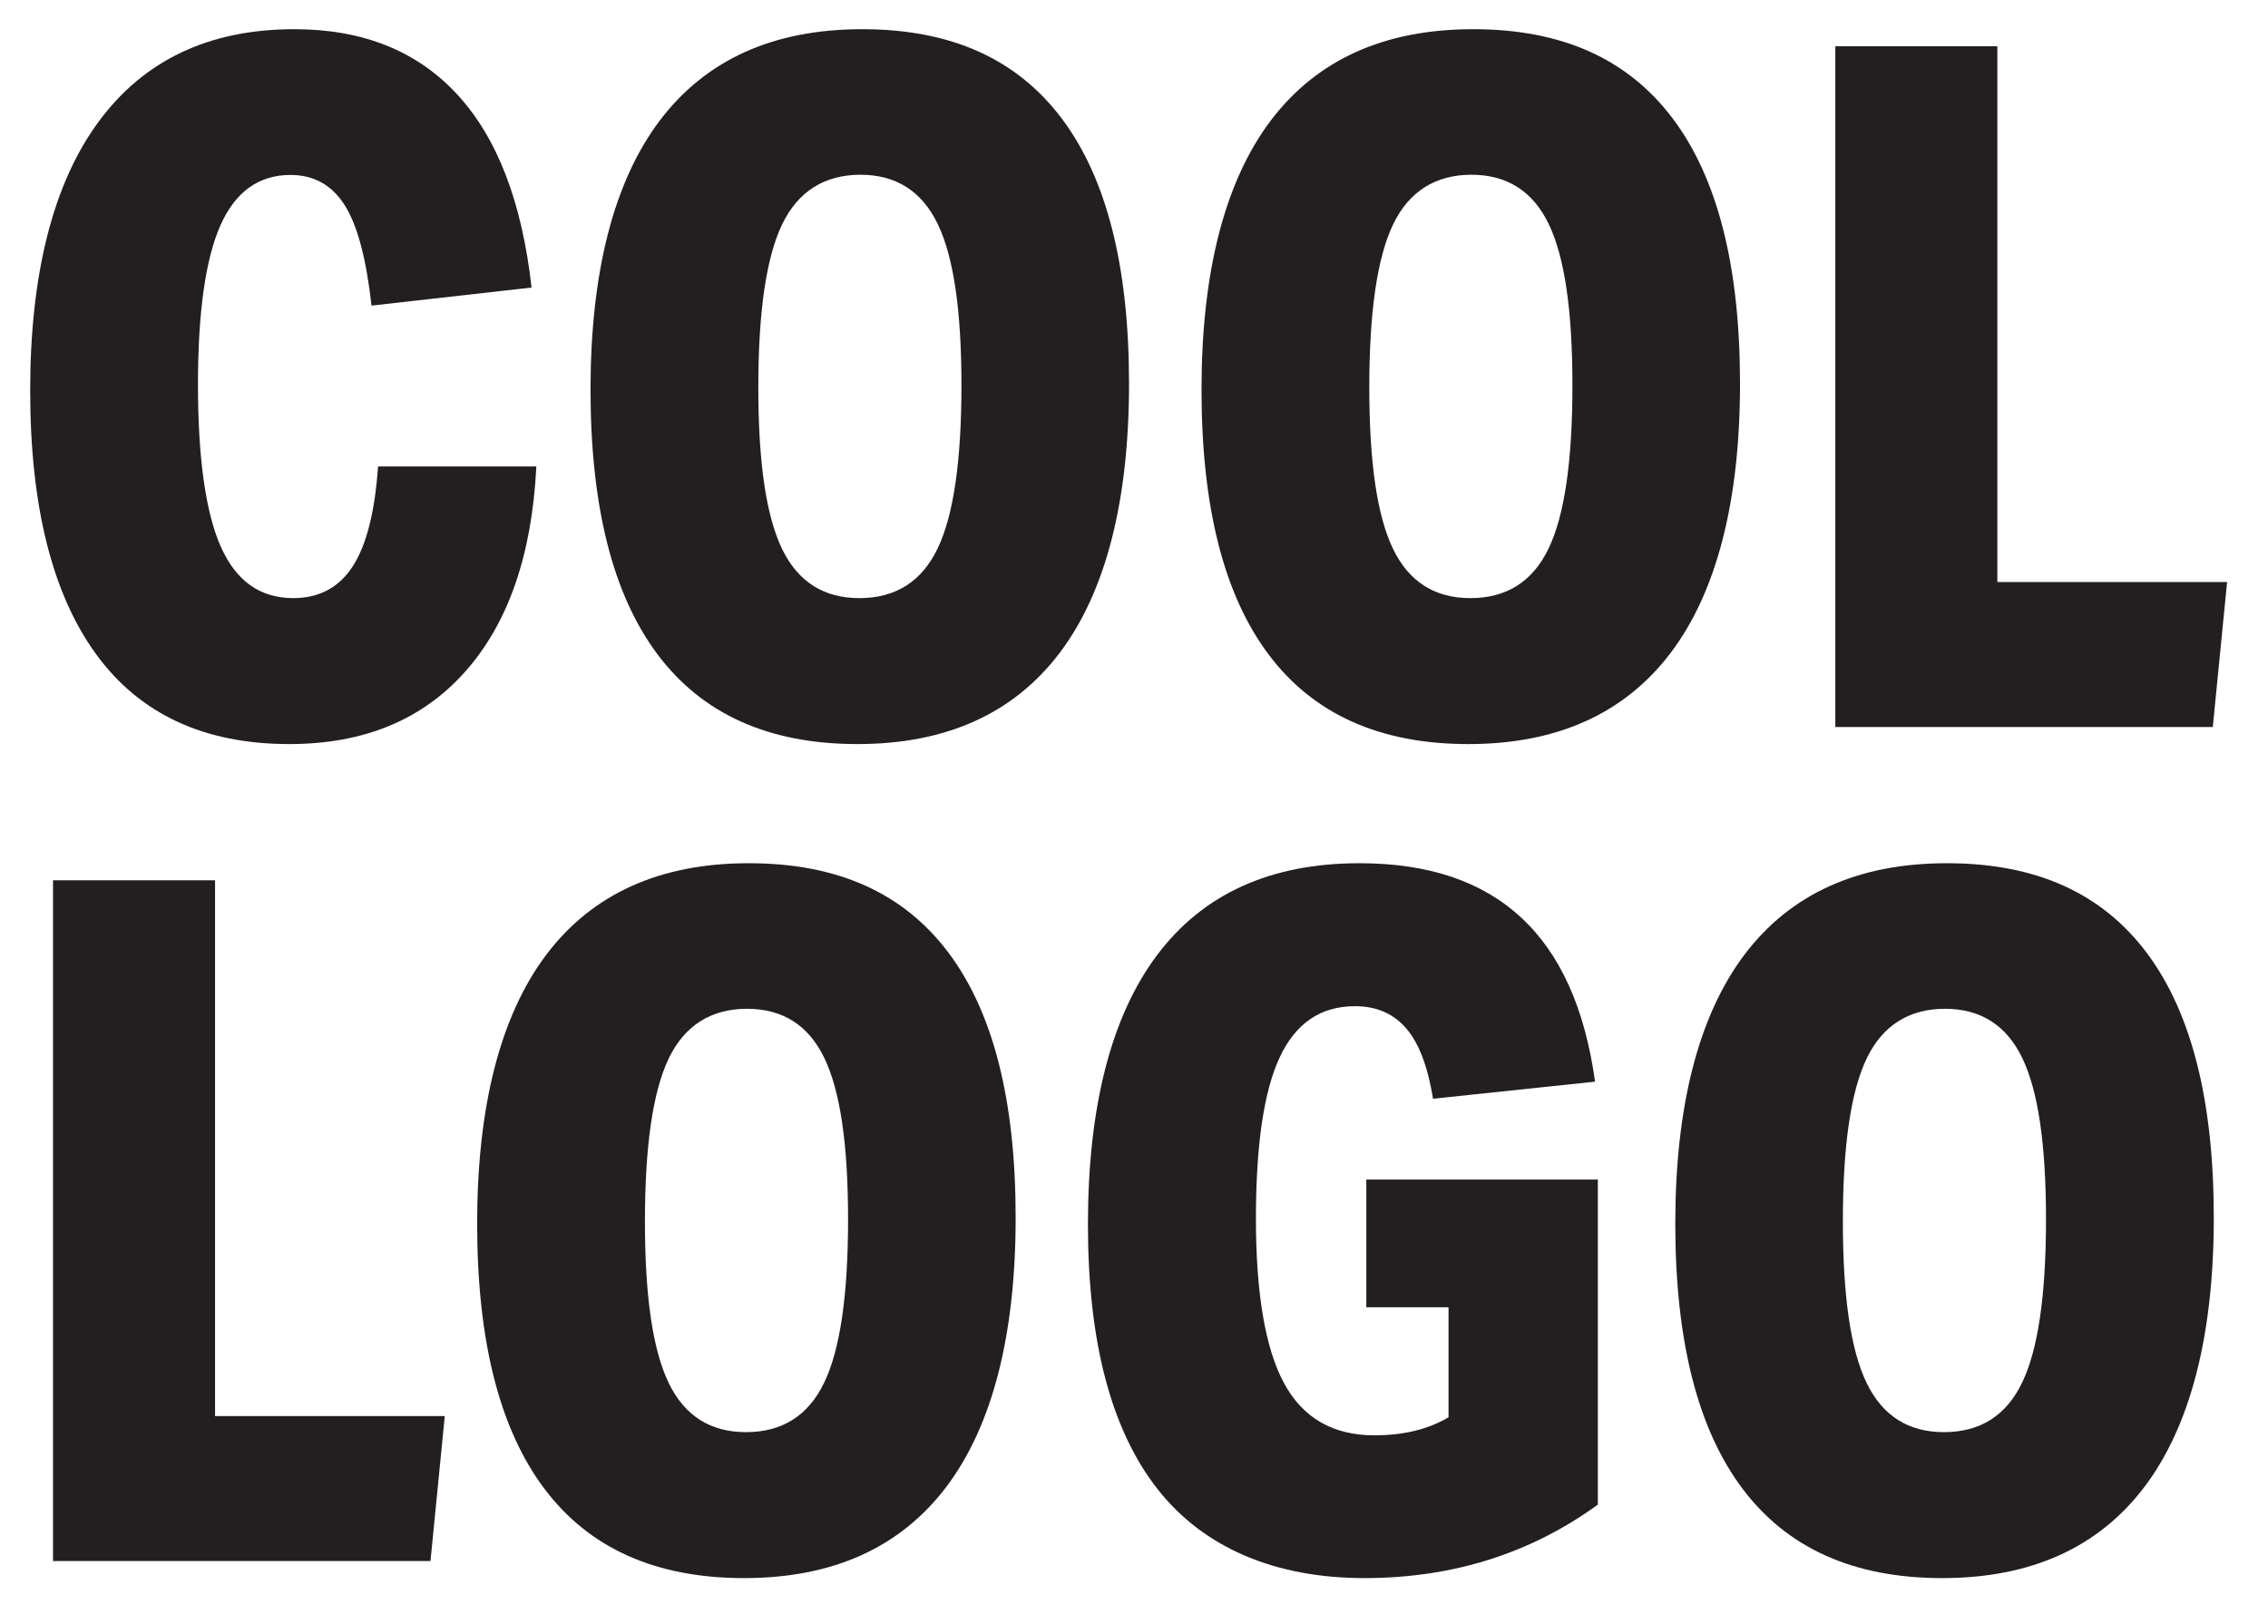
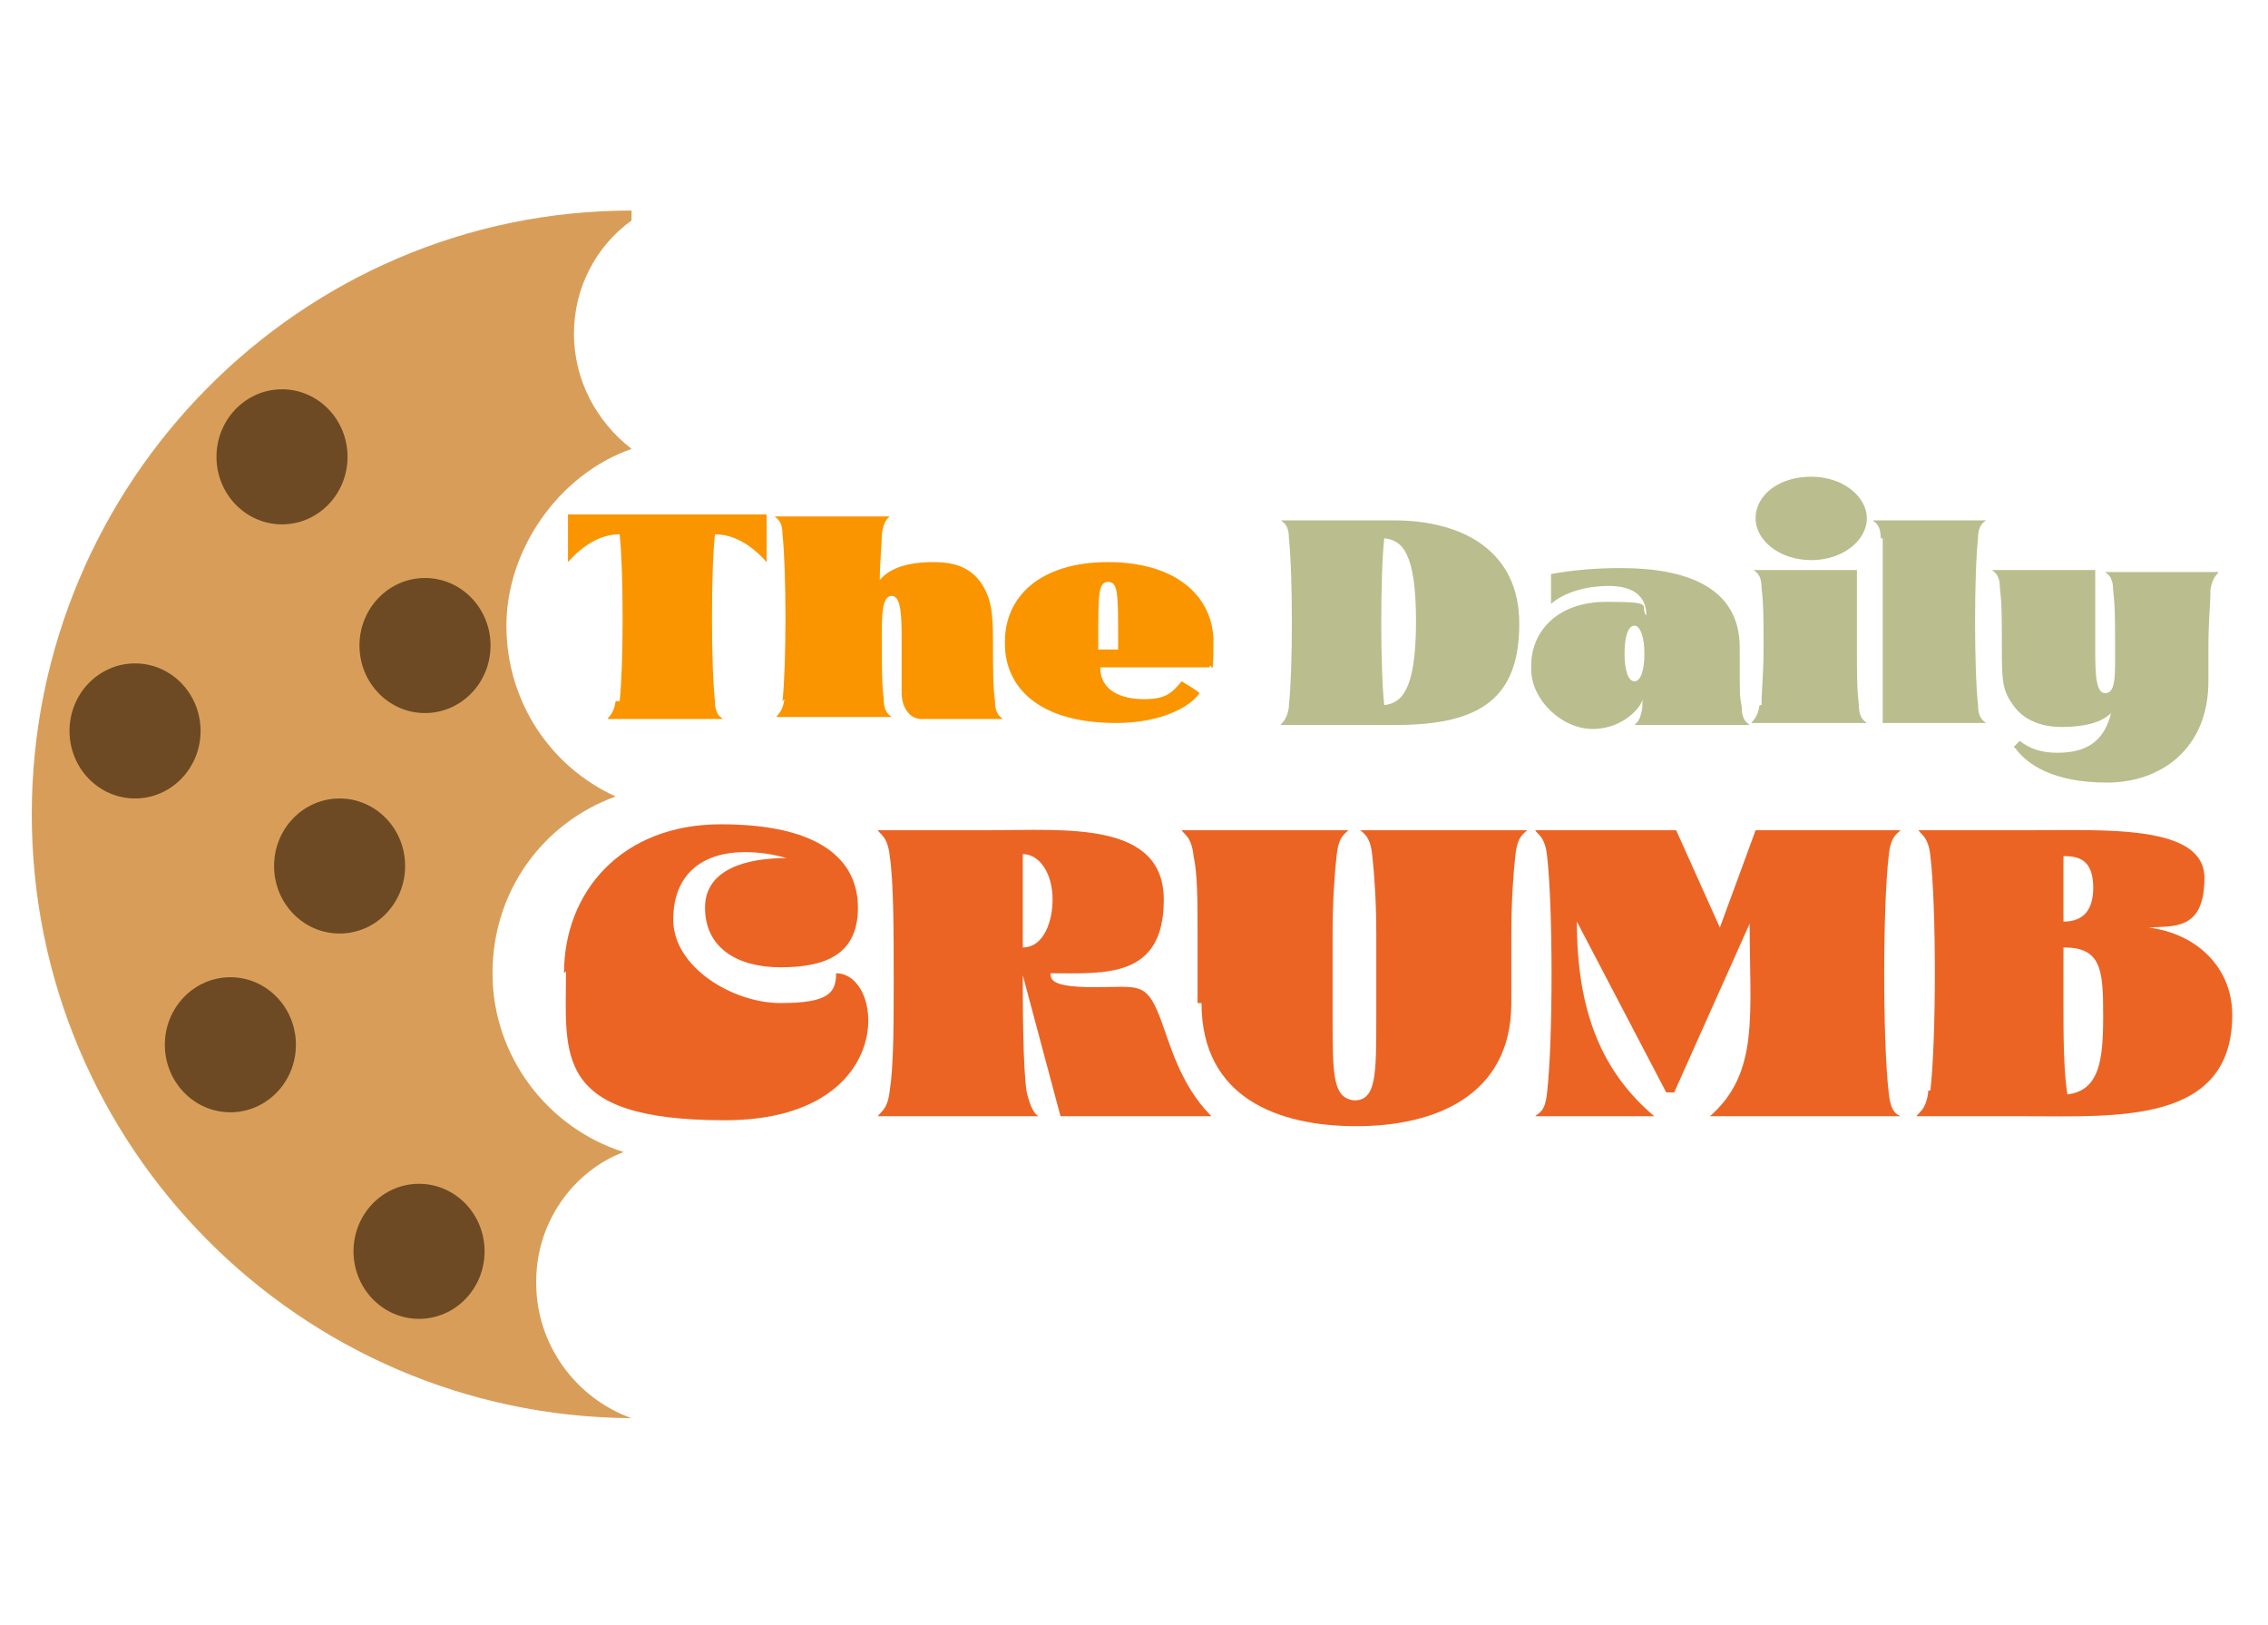
- <svg xmlns="http://www.w3.org/2000/svg" id="Layer_1" data-name="Layer 1" version="1.1" viewBox="0 0 114.22 81.75">
+ <svg xmlns="http://www.w3.org/2000/svg" id="Layer_1" version="1.1" viewBox="0 0 114.2 81.8">
  <defs>
    <style>
-       .cls-1 {
-         fill: #231f20;
-         stroke-width: 0px;
+       .st0 {
+         isolation: isolate;
+       }
+ 
+       .st1 {
+         fill: #6d4a24;
+       }
+ 
+       .st2 {
+         fill: #d89e59;
+       }
+ 
+       .st3 {
+         fill: #babd8d;
+       }
+ 
+       .st4 {
+         fill: #eb6424;
+       }
+ 
+       .st5 {
+         fill: #fa9500;
      }
    </style>
  </defs>
-   <path class="cls-1" d="M27.01,23.5c-.22,4.45-1.42,7.89-3.58,10.32-2.16,2.43-5.11,3.65-8.86,3.65-4.29,0-7.54-1.51-9.74-4.54s-3.31-7.45-3.31-13.27,1.14-10.39,3.43-13.51C7.24,3.03,10.53,1.47,14.82,1.47c3.46,0,6.19,1.1,8.21,3.29,2.02,2.19,3.26,5.43,3.74,9.72l-8.06.91c-.26-2.34-.7-4.02-1.34-5.04-.64-1.02-1.55-1.54-2.74-1.54-1.6,0-2.78.85-3.53,2.54-.75,1.7-1.13,4.37-1.13,8.02s.38,6.43,1.15,8.16c.77,1.73,1.98,2.59,3.65,2.59,1.31,0,2.31-.54,3-1.61.69-1.07,1.11-2.74,1.27-5.02h7.97Z" />
-   <path class="cls-1" d="M43.18,37.47c-4.45,0-7.8-1.5-10.06-4.51-2.26-3.01-3.38-7.46-3.38-13.34s1.16-10.46,3.48-13.54c2.32-3.07,5.72-4.61,10.2-4.61s7.8,1.5,10.06,4.51c2.26,3.01,3.38,7.46,3.38,13.34s-1.16,10.46-3.48,13.54c-2.32,3.07-5.72,4.61-10.2,4.61ZM43.28,30.12c1.82,0,3.14-.83,3.94-2.5.8-1.66,1.2-4.4,1.2-8.21s-.4-6.49-1.2-8.14c-.8-1.65-2.1-2.47-3.89-2.47s-3.14.83-3.94,2.5c-.8,1.66-1.2,4.4-1.2,8.21s.4,6.49,1.2,8.14c.8,1.65,2.1,2.47,3.89,2.47Z" />
-   <path class="cls-1" d="M73.95,37.47c-4.45,0-7.8-1.5-10.06-4.51-2.26-3.01-3.38-7.46-3.38-13.34s1.16-10.46,3.48-13.54c2.32-3.07,5.72-4.61,10.2-4.61s7.8,1.5,10.06,4.51c2.26,3.01,3.38,7.46,3.38,13.34s-1.16,10.46-3.48,13.54c-2.32,3.07-5.72,4.61-10.2,4.61ZM74.05,30.12c1.82,0,3.14-.83,3.94-2.5.8-1.66,1.2-4.4,1.2-8.21s-.4-6.49-1.2-8.14c-.8-1.65-2.1-2.47-3.89-2.47s-3.14.83-3.94,2.5c-.8,1.66-1.2,4.4-1.2,8.21s.4,6.49,1.2,8.14c.8,1.65,2.1,2.47,3.89,2.47Z" />
-   <path class="cls-1" d="M92.43,36.6V2.33h8.16v26.98h11.57l-.72,7.3h-19.01Z" />
-   <path class="cls-1" d="M2.67,78.6v-34.27h8.16v26.98h11.57l-.72,7.3H2.67Z" />
-   <path class="cls-1" d="M37.47,79.47c-4.45,0-7.8-1.5-10.06-4.51-2.26-3.01-3.38-7.46-3.38-13.34s1.16-10.46,3.48-13.54c2.32-3.07,5.72-4.61,10.2-4.61s7.8,1.5,10.06,4.51c2.26,3.01,3.38,7.46,3.38,13.34s-1.16,10.46-3.48,13.54c-2.32,3.07-5.72,4.61-10.2,4.61ZM37.57,72.12c1.82,0,3.14-.83,3.94-2.5.8-1.66,1.2-4.4,1.2-8.21s-.4-6.49-1.2-8.14c-.8-1.65-2.1-2.47-3.89-2.47s-3.14.83-3.94,2.5c-.8,1.66-1.2,4.4-1.2,8.21s.4,6.49,1.2,8.14c.8,1.65,2.1,2.47,3.89,2.47Z" />
-   <path class="cls-1" d="M72.94,65.83h-4.13v-6.43h11.66v16.37c-3.39,2.46-7.31,3.7-11.76,3.7s-8.08-1.5-10.42-4.49c-2.34-2.99-3.5-7.43-3.5-13.32s1.16-10.47,3.48-13.56c2.32-3.09,5.72-4.63,10.2-4.63,3.46,0,6.17.91,8.14,2.74,1.97,1.82,3.21,4.58,3.72,8.26l-8.16.86c-.26-1.6-.7-2.78-1.34-3.53-.64-.75-1.5-1.13-2.59-1.13-1.73,0-2.99.86-3.79,2.57-.8,1.71-1.2,4.42-1.2,8.14s.47,6.54,1.42,8.28c.94,1.74,2.46,2.62,4.54,2.62,1.47,0,2.72-.3,3.74-.91v-5.52Z" />
-   <path class="cls-1" d="M97.81,79.47c-4.45,0-7.8-1.5-10.06-4.51-2.26-3.01-3.38-7.46-3.38-13.34s1.16-10.46,3.48-13.54c2.32-3.07,5.72-4.61,10.2-4.61s7.8,1.5,10.06,4.51c2.26,3.01,3.38,7.46,3.38,13.34s-1.16,10.46-3.48,13.54c-2.32,3.07-5.72,4.61-10.2,4.61ZM97.9,72.12c1.82,0,3.14-.83,3.94-2.5.8-1.66,1.2-4.4,1.2-8.21s-.4-6.49-1.2-8.14c-.8-1.65-2.1-2.47-3.89-2.47s-3.14.83-3.94,2.5c-.8,1.66-1.2,4.4-1.2,8.21s.4,6.49,1.2,8.14c.8,1.65,2.1,2.47,3.89,2.47Z" />
+   <g class="st0">
+     <g class="st0">
+       <path class="st5" d="M31.2,35.3c.2-1.8.2-6.6,0-8.4-1,0-1.9.6-2.6,1.4v-2.4h10v2.4c-.7-.8-1.6-1.4-2.6-1.4-.2,1.8-.2,6.6,0,8.4,0,.7.3.8.4.9h-5.8c0-.1.3-.2.4-.9Z" />
+       <path class="st5" d="M39.4,35.3c.2-1.8.2-6.6,0-8.4,0-.7-.3-.8-.4-.9h5.8c-.1.1-.3.2-.4.9,0,.6-.1,1.4-.1,2.3.5-.6,1.4-.9,2.7-.9s2,.4,2.5,1.2c.4.7.5,1.3.5,2.8s0,2.2.1,3c0,.7.3.8.4.9h-4.1c-.6,0-1-.6-1-1.3v-2.5c0-1.3,0-2.4-.5-2.4s-.5,1-.5,2.1c0,1.3,0,2.4.1,3.1,0,.7.3.8.4.9h-5.8c0-.1.3-.2.4-.9Z" />
+       <path class="st5" d="M50.6,32.3c0-2.2,1.7-4,5.2-4s5.3,1.8,5.3,4-.1.9-.2,1.3h-5.5c0,1.2,1.1,1.6,2.2,1.6s1.4-.3,1.9-.9c.3.2.7.4.9.6-.4.6-1.8,1.5-4.2,1.5-3.9,0-5.6-1.8-5.6-4ZM56.3,32.7v-.5c0-2.3,0-2.9-.5-2.9s-.5.6-.5,2.9v.5h1Z" />
+     </g>
+   </g>
+   <g class="st0">
+     <g class="st0">
+       <path class="st3" d="M64.9,35.5c.2-1.8.2-6.6,0-8.4,0-.7-.3-.8-.4-.9h5.7c3.4,0,6.3,1.5,6.3,5.2s-1.9,5.1-6.2,5.1h-5.8c0-.1.3-.2.4-.9ZM71.3,31.3c0-3.5-.7-4.1-1.6-4.2-.2,1.8-.2,6.6,0,8.4.8-.1,1.6-.6,1.6-4.2Z" />
+       <path class="st3" d="M77.1,33.5c0-1.6,1.2-3.2,3.8-3.2s1.6.2,2,.7c0-1.1-.8-1.5-1.9-1.5s-2.2.3-2.9.9v-1.5c1.1-.2,2.3-.3,3.5-.3,3.2,0,6,.9,6,4s0,2.2.1,3c0,.7.3.8.4.9h-5.8c.1-.1.3-.2.4-.9v-.4c0,.3-.9,1.5-2.5,1.5s-3.1-1.5-3.1-3ZM82.8,32.9c0-.8-.2-1.4-.5-1.4s-.5.5-.5,1.4.2,1.4.5,1.4.5-.5.5-1.4Z" />
+       <path class="st3" d="M88.7,35.5c0-.8.1-1.5.1-2.9s0-2.2-.1-3c0-.7-.3-.8-.4-.9h5.2v3.8c0,1.4,0,2.2.1,3,0,.7.3.8.4.9h-5.8c0-.1.3-.2.4-.9ZM88.4,26.1c0-1.2,1.2-2.1,2.8-2.1s2.8,1,2.8,2.1-1.2,2.1-2.8,2.1-2.8-1-2.8-2.1Z" />
+       <path class="st3" d="M94.7,27.1c0-.7-.3-.8-.4-.9h5.7c-.1.1-.4.2-.4.9-.2,1.8-.2,6.6,0,8.4,0,.7.3.8.4.9h-5.2c0-5.5,0-8.4,0-9.3Z" />
+       <path class="st3" d="M101.4,37.6l.3-.3c.5.4,1.1.6,1.9.6,1.7,0,2.4-.8,2.7-2-.5.5-1.4.7-2.5.7s-2-.4-2.5-1.2c-.5-.7-.5-1.3-.5-2.8s0-2.2-.1-3c0-.7-.3-.8-.4-.9h5.2v3.8c0,1.3,0,2.4.5,2.4s.5-.8.5-1.7v-.6c0-1.4,0-2.1-.1-2.9,0-.7-.3-.8-.4-.9h5.7c0,.1-.3.2-.4.9,0,.8-.1,1.5-.1,2.9v1.7c0,3.4-2.4,5.1-5.1,5.1s-4-.9-4.6-1.7Z" />
+     </g>
+   </g>
+   <g class="st0">
+     <g class="st0">
+       <path class="st4" d="M28.4,49c0-4.1,2.9-7.5,7.9-7.5s6.9,1.8,6.9,4.2-1.7,3-3.9,3-3.8-1-3.8-3,2.2-2.5,4.1-2.5c-.7-.2-1.4-.3-2.1-.3-2,0-3.6,1-3.6,3.4s3,4.2,5.4,4.2,2.8-.5,2.8-1.5c2.5,0,3.1,7.4-5.6,7.4s-8-3.3-8-7.5Z" />
+       <path class="st4" d="M44.8,54.9c.2-1.2.2-3.4.2-5.6,0-2.4,0-4.9-.2-6.2-.1-1-.5-1.1-.6-1.3h5.6c3.8,0,8.8-.5,8.8,3.5s-3,3.7-5.7,3.7c0,.3,0,.7,2.2.7s2.6-.3,3.3,1.5c.5,1.3,1,3.4,2.6,5h-7.6l-1.9-7.1c0,1.3,0,4.7.2,5.9.2.8.4,1.1.6,1.2h-8.1c.1-.2.5-.3.6-1.3ZM53,45.3c0-1.4-.7-2.3-1.5-2.3v3c0,.6,0,1.2,0,1.7,1.1,0,1.5-1.4,1.5-2.4Z" />
+       <path class="st4" d="M60.3,50.5v-3.5c0-1.6,0-3-.2-3.9-.1-1-.5-1.1-.6-1.3h8.4c-.2.2-.5.3-.6,1.3-.1.9-.2,2.3-.2,3.9v4.2c0,2.9,0,4.1,1.1,4.2,1.1,0,1.1-1.3,1.1-4.2v-4.2c0-1.6-.1-3-.2-3.9-.1-1-.4-1.1-.6-1.3h8.4c-.2.2-.5.3-.6,1.3-.1.9-.2,2.3-.2,3.9v3.5c0,4.7-3.9,6.2-7.8,6.2s-7.8-1.4-7.8-6.2Z" />
+       <path class="st4" d="M77.9,55c.3-2.6.3-9.3,0-11.9-.1-1-.5-1.1-.6-1.3h7.1l2.2,4.9,1.8-4.9h7.3c-.2.2-.5.3-.6,1.3-.3,2.6-.3,9.3,0,11.9.1,1,.4,1.1.6,1.2h-9.6c2.5-2.2,2-5.1,2-9.7l-3.8,8.5h-.4l-4.5-8.6c0,4.6,1.3,7.6,3.9,9.8h-6c.2-.2.5-.2.6-1.2Z" />
+       <path class="st4" d="M97.2,54.9c.3-2.6.3-9.3,0-11.8-.1-1-.5-1.1-.6-1.3h5.6c3.8,0,8.8-.3,8.8,2.4s-1.6,2.4-2.8,2.5c2.4.3,4.2,2,4.2,4.4,0,5.5-5.8,5.1-10.4,5.1h-5.5c.1-.2.5-.3.6-1.3ZM105.9,51.1c0-2.3-.1-3.4-2-3.4v2.9c0,1.3,0,3.3.2,4.5,1.6-.2,1.8-1.7,1.8-3.9ZM105.4,44.7c0-1.4-.7-1.6-1.5-1.6,0,1,0,2.4,0,3.3,1.1,0,1.5-.7,1.5-1.7Z" />
+     </g>
+   </g>
+   <path class="st2" d="M27,64.5c0-2.9,1.8-5.5,4.4-6.5-3.8-1.2-6.6-4.8-6.6-9s2.6-7.6,6.2-8.9c-3.3-1.5-5.5-4.8-5.5-8.6s2.6-7.6,6.3-8.9h0c-1.8-1.4-2.9-3.5-2.9-5.8s1.1-4.4,2.9-5.7v-.5C15.1,10.6,1.6,24.3,1.6,41s13.5,30.3,30.2,30.4h0c-2.8-1-4.8-3.7-4.8-6.8h0Z" />
+   <ellipse class="st1" cx="14.2" cy="23" rx="3.3" ry="3.4" />
+   <ellipse class="st1" cx="21.4" cy="32.5" rx="3.3" ry="3.4" />
+   <ellipse class="st1" cx="11.6" cy="52.6" rx="3.3" ry="3.4" />
+   <ellipse class="st1" cx="17.1" cy="43.6" rx="3.3" ry="3.4" />
+   <ellipse class="st1" cx="21.1" cy="63" rx="3.3" ry="3.4" />
+   <ellipse class="st1" cx="6.8" cy="36.8" rx="3.3" ry="3.4" />
</svg>
